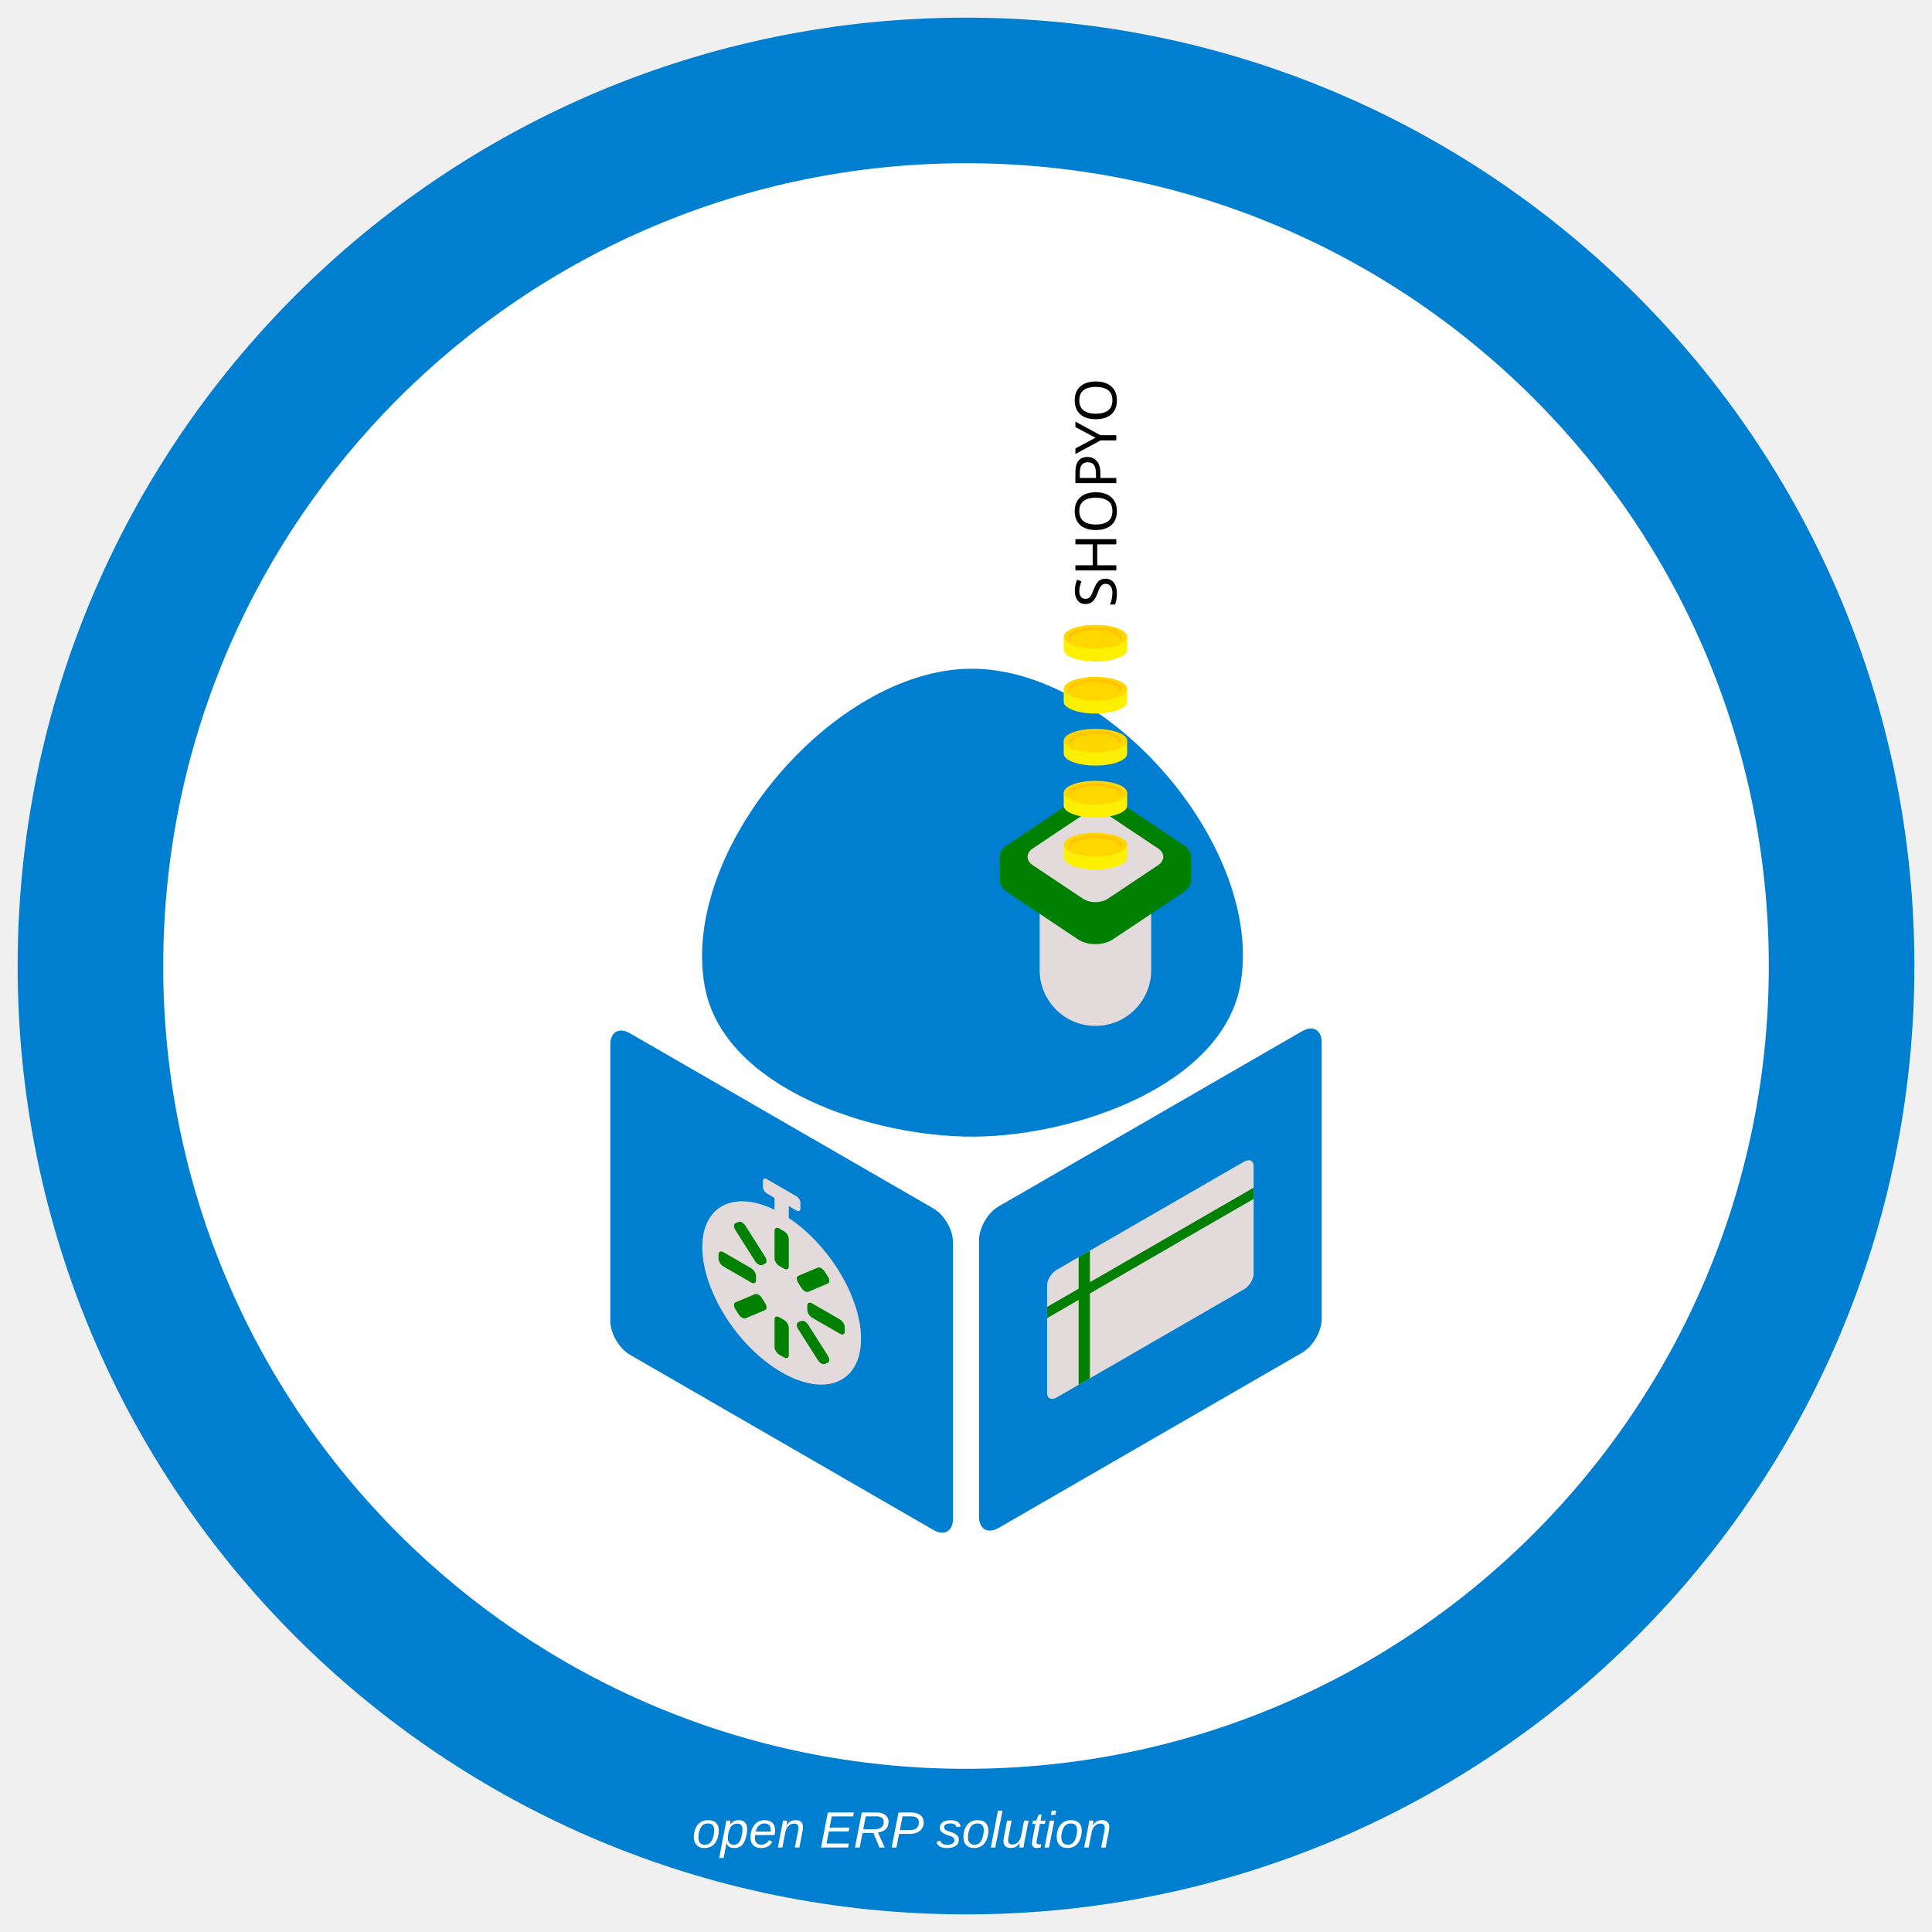
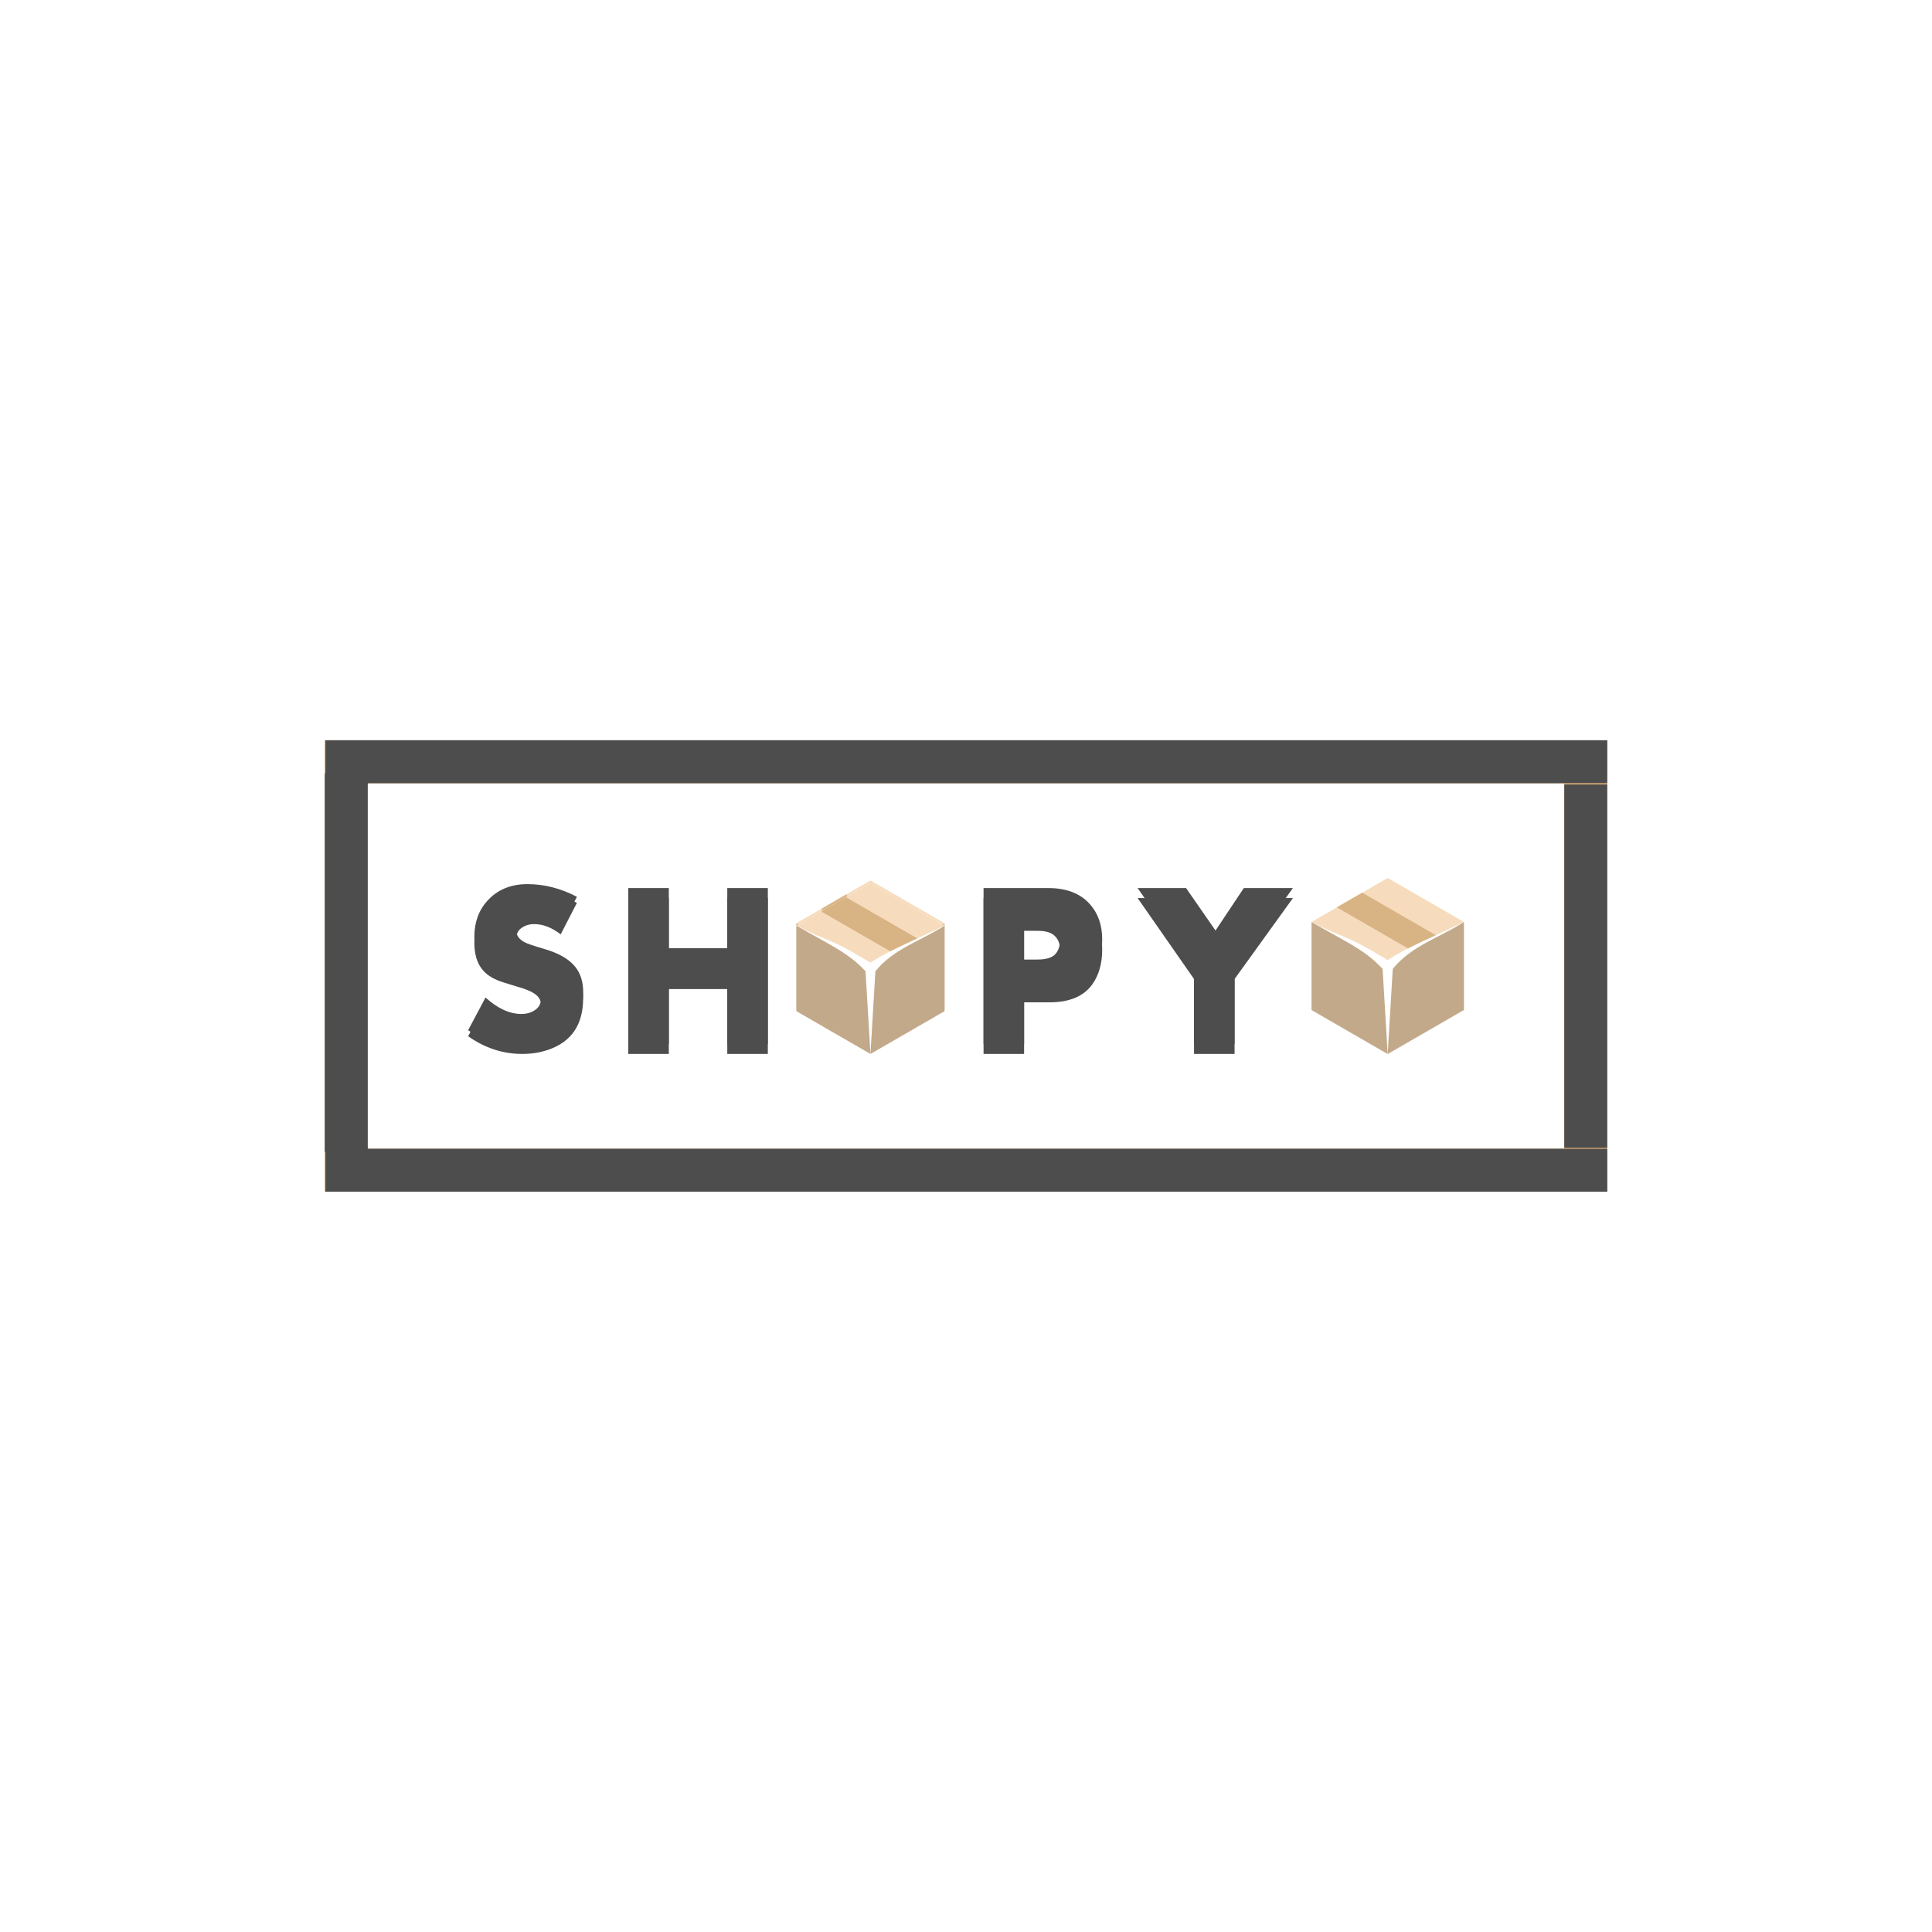
- <svg xmlns="http://www.w3.org/2000/svg" width="100" height="100" viewBox="0 0 26.458 26.458" version="1.1" id="svg8">
-   <defs id="defs2">
-     </defs>
-   <g id="layer1" transform="translate(0,-270.5416)">
-     <g id="g9135" transform="matrix(0.06582478,0,0,0.06582478,20.84251,287.2599)">
-       <g id="g9064">
-         <g id="g8993">
-           <circle style="opacity:1;fill:#007fd1;fill-opacity:1;stroke:none;stroke-width:0.184" id="circle8989" cx="-115.661" cy="-53.006" r="197.304" />
-           <circle r="167.018" cy="-53.006" cx="-115.661" id="path8987" style="opacity:1;fill:#ffffff;fill-opacity:1;stroke:none;stroke-width:0.156" />
+ <svg xmlns="http://www.w3.org/2000/svg" width="500" height="500" viewBox="0 0 132.292 132.292" version="1.1" id="svg1249">
+   <defs id="defs1243" />
+   <g id="layer1">
+     <rect style="fill:#ffffff;fill-opacity:1;stroke-width:1.112;stroke-linecap:round;stroke-linejoin:round;paint-order:stroke fill markers" id="rect1121" width="132.292" height="132.292" x="0" y="0" />
+     <g id="g2735" transform="translate(-165.9315,-97.13987)">
+       <path id="rect92084" style="fill:#d5ab77;fill-opacity:1;stroke:none;stroke-width:0.532;stroke-linecap:round;stroke-linejoin:round;stroke-miterlimit:4;stroke-dasharray:none;stroke-dashoffset:0;stroke-opacity:1;paint-order:stroke fill markers" d="m 188.175,147.831 v 2.932 h 84.871 v 25.045 h -84.871 v 2.932 h 87.764 v -2.734 h 0.04 v -25.905 h -0.04 v -2.27 z m 0,3.026 v 24.879 h 2.932 v -24.879 z" />
+       <path id="path92100" style="fill:#4d4d4d;fill-opacity:1;stroke:none;stroke-width:0.532;stroke-linecap:round;stroke-linejoin:round;stroke-miterlimit:4;stroke-dasharray:none;stroke-dashoffset:0;stroke-opacity:1;paint-order:stroke fill markers" d="m 275.979,147.831 v 2.932 H 191.108 v 25.045 h 84.871 v 2.932 h -87.764 v -2.734 h -0.04 v -25.905 h 0.04 v -2.27 z m 0,3.026 v 24.879 h -2.932 v -24.879 z" />
+       <g id="g2695" transform="translate(6.0476,-17.24863)">
+         <path d="m 199.814,182.325 q 0,2.706 -2.377,3.527 -0.829,0.289 -1.783,0.289 -2.002,0 -3.714,-1.212 l 1.189,-2.236 q 1.251,1.126 2.448,1.126 0.54,0 0.915,-0.25 0.438,-0.282 0.438,-0.798 0,-0.469 -0.485,-0.782 -0.36,-0.235 -1.212,-0.477 -1.032,-0.305 -1.298,-0.422 -0.422,-0.18 -0.719,-0.422 -0.852,-0.704 -0.852,-2.127 0,-1.486 0.884,-2.463 1.032,-1.15 2.753,-1.15 1.728,0 3.386,0.868 l -1.11,2.158 q -0.907,-0.704 -1.83,-0.704 -0.446,0 -0.798,0.227 -0.399,0.258 -0.399,0.688 0,0.422 0.524,0.727 0.235,0.141 1.408,0.485 1.47,0.43 2.096,1.22 0.54,0.673 0.54,1.728 z" style="font-style:normal;font-variant:normal;font-weight:bold;font-stretch:normal;font-size:10.583px;line-height:1.25;font-family:Aharoni;-inkscape-font-specification:'Aharoni, Bold';font-variant-ligatures:normal;font-variant-caps:normal;font-variant-numeric:normal;font-variant-east-asian:normal;letter-spacing:0px;word-spacing:0px;fill:#4d4d4d;fill-opacity:1;stroke:none;stroke-width:0.4" id="path92021" />
+         <path d="m 212.46,185.871 h -2.776 v -4.442 h -4.004 v 4.442 h -2.776 V 175.197 h 2.776 v 4.121 h 4.004 v -4.121 h 2.776 z" style="font-style:normal;font-variant:normal;font-weight:bold;font-stretch:normal;font-size:10.583px;line-height:1.25;font-family:Aharoni;-inkscape-font-specification:'Aharoni, Bold';font-variant-ligatures:normal;font-variant-caps:normal;font-variant-numeric:normal;font-variant-east-asian:normal;letter-spacing:0px;word-spacing:0px;fill:#4d4d4d;fill-opacity:1;stroke:none;stroke-width:0.4" id="path92023" />
+         <path d="m 235.356,178.716 q 0,1.447 -0.68,2.393 -0.884,1.228 -2.932,1.228 h -1.736 v 3.535 h -2.776 V 175.197 h 4.418 q 1.885,0 2.862,1.103 0.845,0.946 0.845,2.416 z m -2.886,0.031 q 0,-0.594 -0.352,-0.946 -0.344,-0.36 -1.181,-0.36 h -0.931 v 2.651 h 0.923 q 0.899,0 1.236,-0.391 0.305,-0.352 0.305,-0.954 z" style="font-style:normal;font-variant:normal;font-weight:bold;font-stretch:normal;font-size:10.583px;line-height:1.25;font-family:Aharoni;-inkscape-font-specification:'Aharoni, Bold';font-variant-ligatures:normal;font-variant-caps:normal;font-variant-numeric:normal;font-variant-east-asian:normal;letter-spacing:0px;word-spacing:0px;fill:#4d4d4d;fill-opacity:1;stroke:none;stroke-width:0.4" id="path92027" />
+         <path d="m 248.416,175.197 -3.996,5.544 v 5.13 h -2.776 v -5.13 l -3.863,-5.544 h 3.316 l 2.018,2.909 1.939,-2.909 z" style="font-style:normal;font-variant:normal;font-weight:bold;font-stretch:normal;font-size:10.583px;line-height:1.25;font-family:Aharoni;-inkscape-font-specification:'Aharoni, Bold';font-variant-ligatures:normal;font-variant-caps:normal;font-variant-numeric:normal;font-variant-east-asian:normal;letter-spacing:0px;word-spacing:0px;fill:#4d4d4d;fill-opacity:1;stroke:none;stroke-width:0.4" id="path92029" />
+         <g id="g92050" transform="matrix(0.3904695,0,0,0.3904695,116.3501,56.56027)">
+           <path style="fill:#ffffff;stroke:none;stroke-width:0.265px;stroke-linecap:butt;stroke-linejoin:miter;stroke-opacity:1" d="m 264.138,302.5 -12.99,7.5 v 15 l 12.99,7.5 12.99,-7.5 v -15 z" id="path92040" />
+           <path style="fill:#c2a98a;fill-opacity:1;stroke:none;stroke-width:0.265px;stroke-linecap:butt;stroke-linejoin:miter;stroke-opacity:1" d="m 251.147,310 c 6.179,3.565 9.083,4.729 12.124,8 l 0.866,14.5 -12.99,-7.5 z" id="path92042" />
+           <path style="fill:#c2a98a;fill-opacity:1;stroke:none;stroke-width:0.265px;stroke-linecap:butt;stroke-linejoin:miter;stroke-opacity:1" d="m 265.004,318 c 3.221,-3.996 8.068,-5.358 12.124,-8 l 2e-5,15 -12.99,7.5 z" id="path92044" />
+           <path style="fill:#f6dcbd;fill-opacity:1;stroke:none;stroke-width:0.265px;stroke-linecap:butt;stroke-linejoin:miter;stroke-opacity:1" d="M 277.128,310 264.138,302.5 251.147,310 c 5.723,2.954 5.486,1.903 12.99,6.5 3.126,-2.143 8.55,-4.331 12.99,-6.5 z" id="path92046" />
+           <path id="path92048" style="fill:#d8b384;fill-opacity:1;stroke:none;stroke-width:0.265px;stroke-linecap:butt;stroke-linejoin:miter;stroke-opacity:1" d="m 259.808,305 -4.33,2.5 12.124,7 0.004,-0.002 c 1.47,-0.752 3.095,-1.506 4.737,-2.261 z" />
        </g>
-         <text xml:space="preserve" style="font-style:italic;font-variant:normal;font-weight:normal;font-stretch:normal;font-size:10.583px;line-height:1.25;font-family:Arial;-inkscape-font-specification:'Arial, Italic';font-variant-ligatures:normal;font-variant-caps:normal;font-variant-numeric:normal;font-feature-settings:normal;text-align:center;letter-spacing:0px;word-spacing:0px;writing-mode:lr-tb;text-anchor:middle;fill:#ffffff;fill-opacity:1;stroke:none;stroke-width:0.265" x="-115.767" y="130.386" id="text8983">
-           <tspan id="tspan8981" x="-115.767" y="130.386" style="font-style:italic;font-variant:normal;font-weight:normal;font-stretch:normal;font-size:10.583px;font-family:Arial;-inkscape-font-specification:'Arial, Italic';font-variant-ligatures:normal;font-variant-caps:normal;font-variant-numeric:normal;font-feature-settings:normal;text-align:center;writing-mode:lr-tb;text-anchor:middle;fill:#ffffff;fill-opacity:1;stroke-width:0.265">open ERP solution</tspan>
-         </text>
-       </g>
-       <g transform="matrix(1.127455,0,0,1.127455,10.99551,22.41228)" id="g9057">
-         <rect transform="matrix(-0.8660254,0.5,0,1,0,0)" y="-83.916" x="53.928" height="59.326" width="73.017" id="rect12085" style="opacity:1;fill:#007fd1;fill-opacity:1;stroke:none;stroke-width:1.002" ry="4.158" />
-         <path style="fill:none;stroke:#000000;stroke-width:0.265px;stroke-linecap:butt;stroke-linejoin:miter;stroke-opacity:1" d="m -86.603,-48 12.99,-7.5 v -40 L -86.603,-88 Z" id="path12115" />
-         <path style="fill:none;stroke:#000000;stroke-width:0.265px;stroke-linecap:butt;stroke-linejoin:miter;stroke-opacity:1" d="m -86.603,-88 -12.99,-7.5 V -85.5 l 12.99,37.5 z" id="path12119" />
-         <path style="fill:#d35f5f;fill-opacity:1;stroke:#000000;stroke-width:0.265px;stroke-linecap:butt;stroke-linejoin:miter;stroke-opacity:1" d="m -108.253,-100.5 v 5 L -86.603,-83 v -5 z" id="path12127" />
-         <g id="g8544" transform="matrix(0.3424328,-0.1977037,0,0.3424328,-79.38692,-32.46293)">
-           <rect ry="5.292" y="35.818" x="-52.539" height="68.792" width="111.307" id="rect8438" style="opacity:1;fill:#e3dbdb;fill-opacity:1;stroke:none;stroke-width:0.265" />
-           <rect y="35.818" x="-35.53" height="68.792" width="6.048" id="rect8440" style="opacity:1;fill:#008000;fill-opacity:1;stroke:none;stroke-width:0.21" />
-           <rect transform="rotate(90)" style="opacity:1;fill:#008000;fill-opacity:1;stroke:none;stroke-width:0.268" id="rect8442" width="6.048" height="111.307" x="52.827" y="-58.769" />
+         <g id="g92062" transform="matrix(0.401477,0,0,0.401477,148.8592,53.06538)">
+           <path style="fill:#ffffff;stroke:none;stroke-width:0.265px;stroke-linecap:butt;stroke-linejoin:miter;stroke-opacity:1" d="m 264.138,302.5 -12.99,7.5 v 15 l 12.99,7.5 12.99,-7.5 v -15 z" id="path92052" />
+           <path style="fill:#c2a98a;fill-opacity:1;stroke:none;stroke-width:0.265px;stroke-linecap:butt;stroke-linejoin:miter;stroke-opacity:1" d="m 251.147,310 c 6.179,3.565 9.083,4.729 12.124,8 l 0.866,14.5 -12.99,-7.5 z" id="path92054" />
+           <path style="fill:#c2a98a;fill-opacity:1;stroke:none;stroke-width:0.265px;stroke-linecap:butt;stroke-linejoin:miter;stroke-opacity:1" d="m 265.004,318 c 3.221,-3.996 8.068,-5.358 12.124,-8 l 2e-5,15 -12.99,7.5 z" id="path92056" />
+           <path style="fill:#f6dcbd;fill-opacity:1;stroke:none;stroke-width:0.265px;stroke-linecap:butt;stroke-linejoin:miter;stroke-opacity:1" d="M 277.128,310 264.138,302.5 251.147,310 c 5.723,2.954 5.486,1.903 12.99,6.5 3.126,-2.143 8.55,-4.331 12.99,-6.5 z" id="path92058" />
+           <path id="path92060" style="fill:#d8b384;fill-opacity:1;stroke:none;stroke-width:0.265px;stroke-linecap:butt;stroke-linejoin:miter;stroke-opacity:1" d="m 259.808,305 -4.33,2.5 12.124,7 0.004,-0.002 c 1.47,-0.752 3.095,-1.506 4.737,-2.261 z" />
        </g>
-         <rect ry="4.158" style="opacity:1;fill:#007fd1;fill-opacity:1;stroke:none;stroke-width:1.002" id="rect8610" width="73.017" height="59.326" x="-205.506" y="46.178" transform="matrix(0.8660254,0.5,0,1,0,0)" />
-         <g id="g8576" transform="matrix(0.4353933,0.2513744,0,0.4353933,-63.44899,23.60953)">
-           <circle r="33.64" cy="40.64" cx="-190.419" id="path8444" style="opacity:1;fill:#e3dbdb;fill-opacity:1;stroke:none;stroke-width:0.265" />
-           <rect y="-0.937" x="-193.442" height="15.875" width="6.048" id="rect8478" style="opacity:1;fill:#e3dbdb;fill-opacity:1;stroke:none;stroke-width:0.101" />
-           <rect ry="1.701" transform="rotate(90)" style="opacity:1;fill:#e3dbdb;fill-opacity:1;stroke:none;stroke-width:0.101" id="rect8484" width="6.048" height="15.875" x="-3.961" y="182.481" />
-           <g transform="translate(-23.35315,-28.72341)" id="g8492">
-             <rect y="42.622" x="-170.089" height="15.875" width="6.048" id="rect8450" style="opacity:1;fill:#008000;fill-opacity:1;stroke:none;stroke-width:0.101" ry="2.079" />
-             <rect ry="2.079" style="opacity:1;fill:#008000;fill-opacity:1;stroke:none;stroke-width:0.101" id="rect8488" width="6.048" height="15.875" x="-170.089" y="80.231" />
+         <g id="g2572">
+           <path d="m 199.814,182.74 q 0,2.706 -2.377,3.527 -0.829,0.289 -1.783,0.289 -2.002,0 -3.714,-1.212 l 1.189,-2.236 q 1.251,1.126 2.448,1.126 0.54,0 0.915,-0.25 0.438,-0.282 0.438,-0.798 0,-0.469 -0.485,-0.782 -0.36,-0.235 -1.212,-0.477 -1.032,-0.305 -1.298,-0.422 -0.422,-0.18 -0.719,-0.422 -0.852,-0.704 -0.852,-2.127 0,-1.486 0.884,-2.463 1.032,-1.15 2.753,-1.15 1.728,0 3.386,0.868 l -1.11,2.158 q -0.907,-0.704 -1.83,-0.704 -0.446,0 -0.798,0.227 -0.399,0.258 -0.399,0.688 0,0.422 0.524,0.727 0.235,0.141 1.408,0.485 1.47,0.43 2.096,1.22 0.54,0.673 0.54,1.728 z" style="font-style:normal;font-variant:normal;font-weight:bold;font-stretch:normal;font-size:10.583px;line-height:1.25;font-family:Aharoni;-inkscape-font-specification:'Aharoni, Bold';font-variant-ligatures:normal;font-variant-caps:normal;font-variant-numeric:normal;font-variant-east-asian:normal;letter-spacing:0px;word-spacing:0px;fill:#4d4d4d;fill-opacity:1;stroke:none;stroke-width:0.4" id="path971" />
+           <path d="m 212.46,186.556 h -2.776 v -4.442 h -4.004 v 4.442 h -2.776 v -10.674 h 2.776 v 4.121 h 4.004 v -4.121 h 2.776 z" style="font-style:normal;font-variant:normal;font-weight:bold;font-stretch:normal;font-size:10.583px;line-height:1.25;font-family:Aharoni;-inkscape-font-specification:'Aharoni, Bold';font-variant-ligatures:normal;font-variant-caps:normal;font-variant-numeric:normal;font-variant-east-asian:normal;letter-spacing:0px;word-spacing:0px;fill:#4d4d4d;fill-opacity:1;stroke:none;stroke-width:0.4" id="path973" />
+           <path d="m 235.356,179.401 q 0,1.447 -0.68,2.393 -0.884,1.228 -2.932,1.228 h -1.736 v 3.535 h -2.776 v -10.674 h 4.418 q 1.885,0 2.862,1.103 0.845,0.946 0.845,2.416 z m -2.886,0.031 q 0,-0.594 -0.352,-0.946 -0.344,-0.36 -1.181,-0.36 h -0.931 v 2.651 h 0.923 q 0.899,0 1.236,-0.391 0.305,-0.352 0.305,-0.954 z" style="font-style:normal;font-variant:normal;font-weight:bold;font-stretch:normal;font-size:10.583px;line-height:1.25;font-family:Aharoni;-inkscape-font-specification:'Aharoni, Bold';font-variant-ligatures:normal;font-variant-caps:normal;font-variant-numeric:normal;font-variant-east-asian:normal;letter-spacing:0px;word-spacing:0px;fill:#4d4d4d;fill-opacity:1;stroke:none;stroke-width:0.4" id="path975" />
+           <path d="m 248.416,175.882 -3.996,5.544 v 5.13 h -2.776 v -5.13 l -3.863,-5.544 h 3.316 l 2.018,2.909 1.939,-2.909 z" style="font-style:normal;font-variant:normal;font-weight:bold;font-stretch:normal;font-size:10.583px;line-height:1.25;font-family:Aharoni;-inkscape-font-specification:'Aharoni, Bold';font-variant-ligatures:normal;font-variant-caps:normal;font-variant-numeric:normal;font-variant-east-asian:normal;letter-spacing:0px;word-spacing:0px;fill:#4d4d4d;fill-opacity:1;stroke:none;stroke-width:0.4" id="path977" />
+           <g id="g989" transform="matrix(0.3904695,0,0,0.3904695,116.3501,56.72539)">
+             <path style="fill:#ffffff;stroke:none;stroke-width:0.265px;stroke-linecap:butt;stroke-linejoin:miter;stroke-opacity:1" d="m 264.138,302.5 -12.99,7.5 v 15 l 12.99,7.5 12.99,-7.5 v -15 z" id="path979" />
+             <path style="fill:#c2a98a;fill-opacity:1;stroke:none;stroke-width:0.265px;stroke-linecap:butt;stroke-linejoin:miter;stroke-opacity:1" d="m 251.147,310 c 6.179,3.565 9.083,4.729 12.124,8 l 0.866,14.5 -12.99,-7.5 z" id="path981" />
+             <path style="fill:#c2a98a;fill-opacity:1;stroke:none;stroke-width:0.265px;stroke-linecap:butt;stroke-linejoin:miter;stroke-opacity:1" d="m 265.004,318 c 3.221,-3.996 8.068,-5.358 12.124,-8 l 2e-5,15 -12.99,7.5 z" id="path983" />
+             <path style="fill:#f6dcbd;fill-opacity:1;stroke:none;stroke-width:0.265px;stroke-linecap:butt;stroke-linejoin:miter;stroke-opacity:1" d="M 277.128,310 264.138,302.5 251.147,310 c 5.723,2.954 5.486,1.903 12.99,6.5 3.126,-2.143 8.55,-4.331 12.99,-6.5 z" id="path985" />
+             <path id="path987" style="fill:#d8b384;fill-opacity:1;stroke:none;stroke-width:0.265px;stroke-linecap:butt;stroke-linejoin:miter;stroke-opacity:1" d="m 259.808,305 -4.33,2.5 12.124,7 0.004,-0.002 c 1.47,-0.752 3.095,-1.506 4.737,-2.261 z" />
          </g>
-           <g id="g8510" transform="rotate(90,-164.3803,43.32556)">
-             <rect ry="2.079" style="opacity:1;fill:#008000;fill-opacity:1;stroke:none;stroke-width:0.101" id="rect8506" width="6.048" height="15.875" x="-170.089" y="42.622" />
-             <rect y="80.231" x="-170.089" height="15.875" width="6.048" id="rect8508" style="opacity:1;fill:#008000;fill-opacity:1;stroke:none;stroke-width:0.101" ry="2.079" />
-           </g>
-           <g transform="rotate(135,-172.7932,50.16553)" id="g8516">
-             <rect y="42.622" x="-170.089" height="15.875" width="6.048" id="rect8512" style="opacity:1;fill:#008000;fill-opacity:1;stroke:none;stroke-width:0.101" ry="2.079" />
-             <rect ry="2.079" style="opacity:1;fill:#008000;fill-opacity:1;stroke:none;stroke-width:0.101" id="rect8514" width="6.048" height="15.875" x="-170.089" y="80.231" />
-           </g>
-           <g id="g8522" transform="rotate(-135,-184.6909,59.83873)">
-             <rect ry="2.079" style="opacity:1;fill:#008000;fill-opacity:1;stroke:none;stroke-width:0.101" id="rect8518" width="6.048" height="15.875" x="-170.089" y="42.622" />
-             <rect y="80.231" x="-170.089" height="15.875" width="6.048" id="rect8520" style="opacity:1;fill:#008000;fill-opacity:1;stroke:none;stroke-width:0.101" ry="2.079" />
+           <g id="g1001" transform="matrix(0.401477,0,0,0.401477,148.8592,53.06538)">
+             <path style="fill:#ffffff;stroke:none;stroke-width:0.265px;stroke-linecap:butt;stroke-linejoin:miter;stroke-opacity:1" d="m 264.138,302.5 -12.99,7.5 v 15 l 12.99,7.5 12.99,-7.5 v -15 z" id="path991" />
+             <path style="fill:#c2a98a;fill-opacity:1;stroke:none;stroke-width:0.265px;stroke-linecap:butt;stroke-linejoin:miter;stroke-opacity:1" d="m 251.147,310 c 6.179,3.565 9.083,4.729 12.124,8 l 0.866,14.5 -12.99,-7.5 z" id="path993" />
+             <path style="fill:#c2a98a;fill-opacity:1;stroke:none;stroke-width:0.265px;stroke-linecap:butt;stroke-linejoin:miter;stroke-opacity:1" d="m 265.004,318 c 3.221,-3.996 8.068,-5.358 12.124,-8 l 2e-5,15 -12.99,7.5 z" id="path995" />
+             <path style="fill:#f6dcbd;fill-opacity:1;stroke:none;stroke-width:0.265px;stroke-linecap:butt;stroke-linejoin:miter;stroke-opacity:1" d="M 277.128,310 264.138,302.5 251.147,310 c 5.723,2.954 5.486,1.903 12.99,6.5 3.126,-2.143 8.55,-4.331 12.99,-6.5 z" id="path997" />
+             <path id="path999" style="fill:#d8b384;fill-opacity:1;stroke:none;stroke-width:0.265px;stroke-linecap:butt;stroke-linejoin:miter;stroke-opacity:1" d="m 259.808,305 -4.33,2.5 12.124,7 0.004,-0.002 c 1.47,-0.752 3.095,-1.506 4.737,-2.261 z" />
          </g>
        </g>
-         <path style="fill:#007fd1;fill-opacity:1;stroke:none;stroke-width:0.265px;stroke-linecap:butt;stroke-linejoin:miter;stroke-opacity:1" d="m -111.432,-121.75 c -25.51,0.144 -53.756,33.615 -49.106,58.698 3.456,18.641 30.749,27.773 49.707,27.644 18.891,-0.128 45.939,-9.598 49.151,-28.214 4.337,-25.133 -24.249,-58.272 -49.752,-58.128 z" id="path8533" />
-         <rect style="opacity:1;fill:#e3dbdb;fill-opacity:1;stroke:none;stroke-width:0.155" id="rect8535" width="20.58" height="35.635" x="-98.747" y="-91.477" ry="10.29" />
-         <g id="g8542" style="fill:#008000;fill-opacity:1" transform="translate(-3.02381,13.22917)">
-           <path id="path12129" d="m -86.603,-108 -12.99,7.5 12.99,7.5 12.99,-7.5 z" style="fill:#008000;fill-opacity:1;stroke:#000000;stroke-width:0.265px;stroke-linecap:butt;stroke-linejoin:miter;stroke-opacity:1" />
-           <path id="path12131" d="m -86.603,-108 v 15 L -99.593,-100.5 Z" style="fill:#008000;fill-opacity:1;stroke:#000000;stroke-width:0.265px;stroke-linecap:butt;stroke-linejoin:miter;stroke-opacity:1" />
-           <rect transform="matrix(-0.8316774,-0.5552591,0.8316774,-0.5552591,0,0)" ry="3.914" y="27.189" x="129.913" height="23.482" width="23.482" id="rect8618" style="opacity:1;fill:#008000;fill-opacity:1;stroke:none;stroke-width:0.249" />
-           <rect y="-100.616" x="-103.06" height="4.692" width="35.254" id="rect8623" style="opacity:1;fill:#008000;fill-opacity:1;stroke:none;stroke-width:0.278" />
-           <rect style="opacity:1;fill:#008000;fill-opacity:1;stroke:none;stroke-width:0.249" id="rect8616" width="23.482" height="23.482" x="125.999" y="23.275" ry="3.914" transform="matrix(-0.8316774,-0.5552591,0.8316774,-0.5552591,0,0)" />
-         </g>
-         <rect style="opacity:1;fill:#e3dbdb;fill-opacity:1;stroke:none;stroke-width:0.177" id="rect8614" width="16.685" height="16.685" x="123.217" y="16.857" ry="2.781" transform="matrix(-0.8316774,-0.5552591,0.8316774,-0.5552591,0,0)" />
-         <g id="g8979">
-           <g id="g8552" transform="matrix(0.2716341,0,0,0.3036529,-84.55537,-43.07061)">
-             <path id="path8544" transform="scale(0.2645833)" d="m -135.715,-694.623 v 30 a 81.429,27.143 0 0 0 81.43,27.143 81.429,27.143 0 0 0 81.428,-27.143 v -30 z" style="opacity:1;fill:#ffef00;fill-opacity:1;stroke:none;stroke-width:1" />
-             <ellipse ry="7.182" rx="21.545" cy="-183.786" cx="-14.363" id="ellipse8546" style="opacity:1;fill:#ffd700;fill-opacity:1;stroke:none;stroke-width:0.265" />
-             <ellipse style="opacity:1;fill:#ffc600;fill-opacity:1;stroke:none;stroke-width:0.222" id="ellipse8548" cx="-14.363" cy="-183.786" rx="18.048" ry="6.016" />
-             <ellipse ry="5.544" rx="16.631" cy="-182.148" cx="-14.363" id="ellipse8550" style="opacity:1;fill:#ffd700;fill-opacity:1;stroke:none;stroke-width:0.204" />
-           </g>
-           <g transform="matrix(0.2716341,0,0,0.3036529,-84.55537,-52.66488)" id="g8572">
-             <path style="opacity:1;fill:#ffef00;fill-opacity:1;stroke:none;stroke-width:1" d="m -135.715,-694.623 v 30 a 81.429,27.143 0 0 0 81.43,27.143 81.429,27.143 0 0 0 81.428,-27.143 v -30 z" transform="scale(0.2645833)" id="path8564" />
-             <ellipse style="opacity:1;fill:#ffd700;fill-opacity:1;stroke:none;stroke-width:0.265" id="ellipse8566" cx="-14.363" cy="-183.786" rx="21.545" ry="7.182" />
-             <ellipse ry="6.016" rx="18.048" cy="-183.786" cx="-14.363" id="ellipse8568" style="opacity:1;fill:#ffc600;fill-opacity:1;stroke:none;stroke-width:0.222" />
-             <ellipse style="opacity:1;fill:#ffd700;fill-opacity:1;stroke:none;stroke-width:0.204" id="ellipse8570" cx="-14.363" cy="-182.148" rx="16.631" ry="5.544" />
-           </g>
-           <g id="g8582" transform="matrix(0.2716341,0,0,0.3036529,-84.55537,-62.25914)">
-             <path id="path8574" transform="scale(0.2645833)" d="m -135.715,-694.623 v 30 a 81.429,27.143 0 0 0 81.43,27.143 81.429,27.143 0 0 0 81.428,-27.143 v -30 z" style="opacity:1;fill:#ffef00;fill-opacity:1;stroke:none;stroke-width:1" />
-             <ellipse ry="7.182" rx="21.545" cy="-183.786" cx="-14.363" id="ellipse8576" style="opacity:1;fill:#ffd700;fill-opacity:1;stroke:none;stroke-width:0.265" />
-             <ellipse style="opacity:1;fill:#ffc600;fill-opacity:1;stroke:none;stroke-width:0.222" id="ellipse8578" cx="-14.363" cy="-183.786" rx="18.048" ry="6.016" />
-             <ellipse ry="5.544" rx="16.631" cy="-182.148" cx="-14.363" id="ellipse8580" style="opacity:1;fill:#ffd700;fill-opacity:1;stroke:none;stroke-width:0.204" />
-           </g>
-           <g transform="matrix(0.2716341,0,0,0.3036529,-84.55537,-71.85341)" id="g8592">
-             <path style="opacity:1;fill:#ffef00;fill-opacity:1;stroke:none;stroke-width:1" d="m -135.715,-694.623 v 30 a 81.429,27.143 0 0 0 81.43,27.143 81.429,27.143 0 0 0 81.428,-27.143 v -30 z" transform="scale(0.2645833)" id="path8584" />
-             <ellipse style="opacity:1;fill:#ffd700;fill-opacity:1;stroke:none;stroke-width:0.265" id="ellipse8586" cx="-14.363" cy="-183.786" rx="21.545" ry="7.182" />
-             <ellipse ry="6.016" rx="18.048" cy="-183.786" cx="-14.363" id="ellipse8588" style="opacity:1;fill:#ffc600;fill-opacity:1;stroke:none;stroke-width:0.222" />
-             <ellipse style="opacity:1;fill:#ffd700;fill-opacity:1;stroke:none;stroke-width:0.204" id="ellipse8590" cx="-14.363" cy="-182.148" rx="16.631" ry="5.544" />
-           </g>
-           <g transform="matrix(0.2716341,0,0,0.3036529,-84.55537,-33.47634)" id="g8436">
-             <path style="opacity:1;fill:#ffef00;fill-opacity:1;stroke:none;stroke-width:1" d="m -135.715,-694.623 v 30 a 81.429,27.143 0 0 0 81.43,27.143 81.429,27.143 0 0 0 81.428,-27.143 v -30 z" transform="scale(0.2645833)" id="rect12147" />
-             <ellipse style="opacity:1;fill:#ffd700;fill-opacity:1;stroke:none;stroke-width:0.265" id="path12143" cx="-14.363" cy="-183.786" rx="21.545" ry="7.182" />
-             <ellipse ry="6.016" rx="18.048" cy="-183.786" cx="-14.363" id="ellipse12149" style="opacity:1;fill:#ffc600;fill-opacity:1;stroke:none;stroke-width:0.222" />
-             <ellipse style="opacity:1;fill:#ffd700;fill-opacity:1;stroke:none;stroke-width:0.204" id="ellipse12151" cx="-14.363" cy="-182.148" rx="16.631" ry="5.544" />
-           </g>
-         </g>
-         <text xml:space="preserve" style="font-style:normal;font-weight:normal;font-size:10.583px;line-height:1.25;font-family:sans-serif;letter-spacing:0px;word-spacing:0px;fill:#000000;fill-opacity:1;stroke:none;stroke-width:0.265" x="133.051" y="-84.604" id="text8948" transform="rotate(-90)">
-           <tspan x="133.051" y="-84.604" style="stroke-width:0.265" id="tspan8950">SHOPYO</tspan>
-         </text>
      </g>
+       <path id="path1003" style="fill:#d5ab77;fill-opacity:1;stroke:none;stroke-width:0.532;stroke-linecap:round;stroke-linejoin:round;stroke-miterlimit:4;stroke-dasharray:none;stroke-dashoffset:0;stroke-opacity:1;paint-order:stroke fill markers" d="m 188.175,147.831 v 2.932 h 84.871 v 25.045 h -84.871 v 2.932 h 87.764 v -2.734 h 0.04 v -25.905 h -0.04 v -2.27 z m 0,3.026 v 24.879 h 2.932 v -24.879 z" />
+       <path id="path1005" style="fill:#4d4d4d;fill-opacity:1;stroke:none;stroke-width:0.532;stroke-linecap:round;stroke-linejoin:round;stroke-miterlimit:4;stroke-dasharray:none;stroke-dashoffset:0;stroke-opacity:1;paint-order:stroke fill markers" d="m 275.979,147.831 v 2.932 H 191.108 v 25.045 h 84.871 v 2.932 h -87.764 v -2.734 h -0.04 v -25.905 h 0.04 v -2.27 z m 0,3.026 v 24.879 h -2.932 v -24.879 z" />
    </g>
  </g>
</svg>
